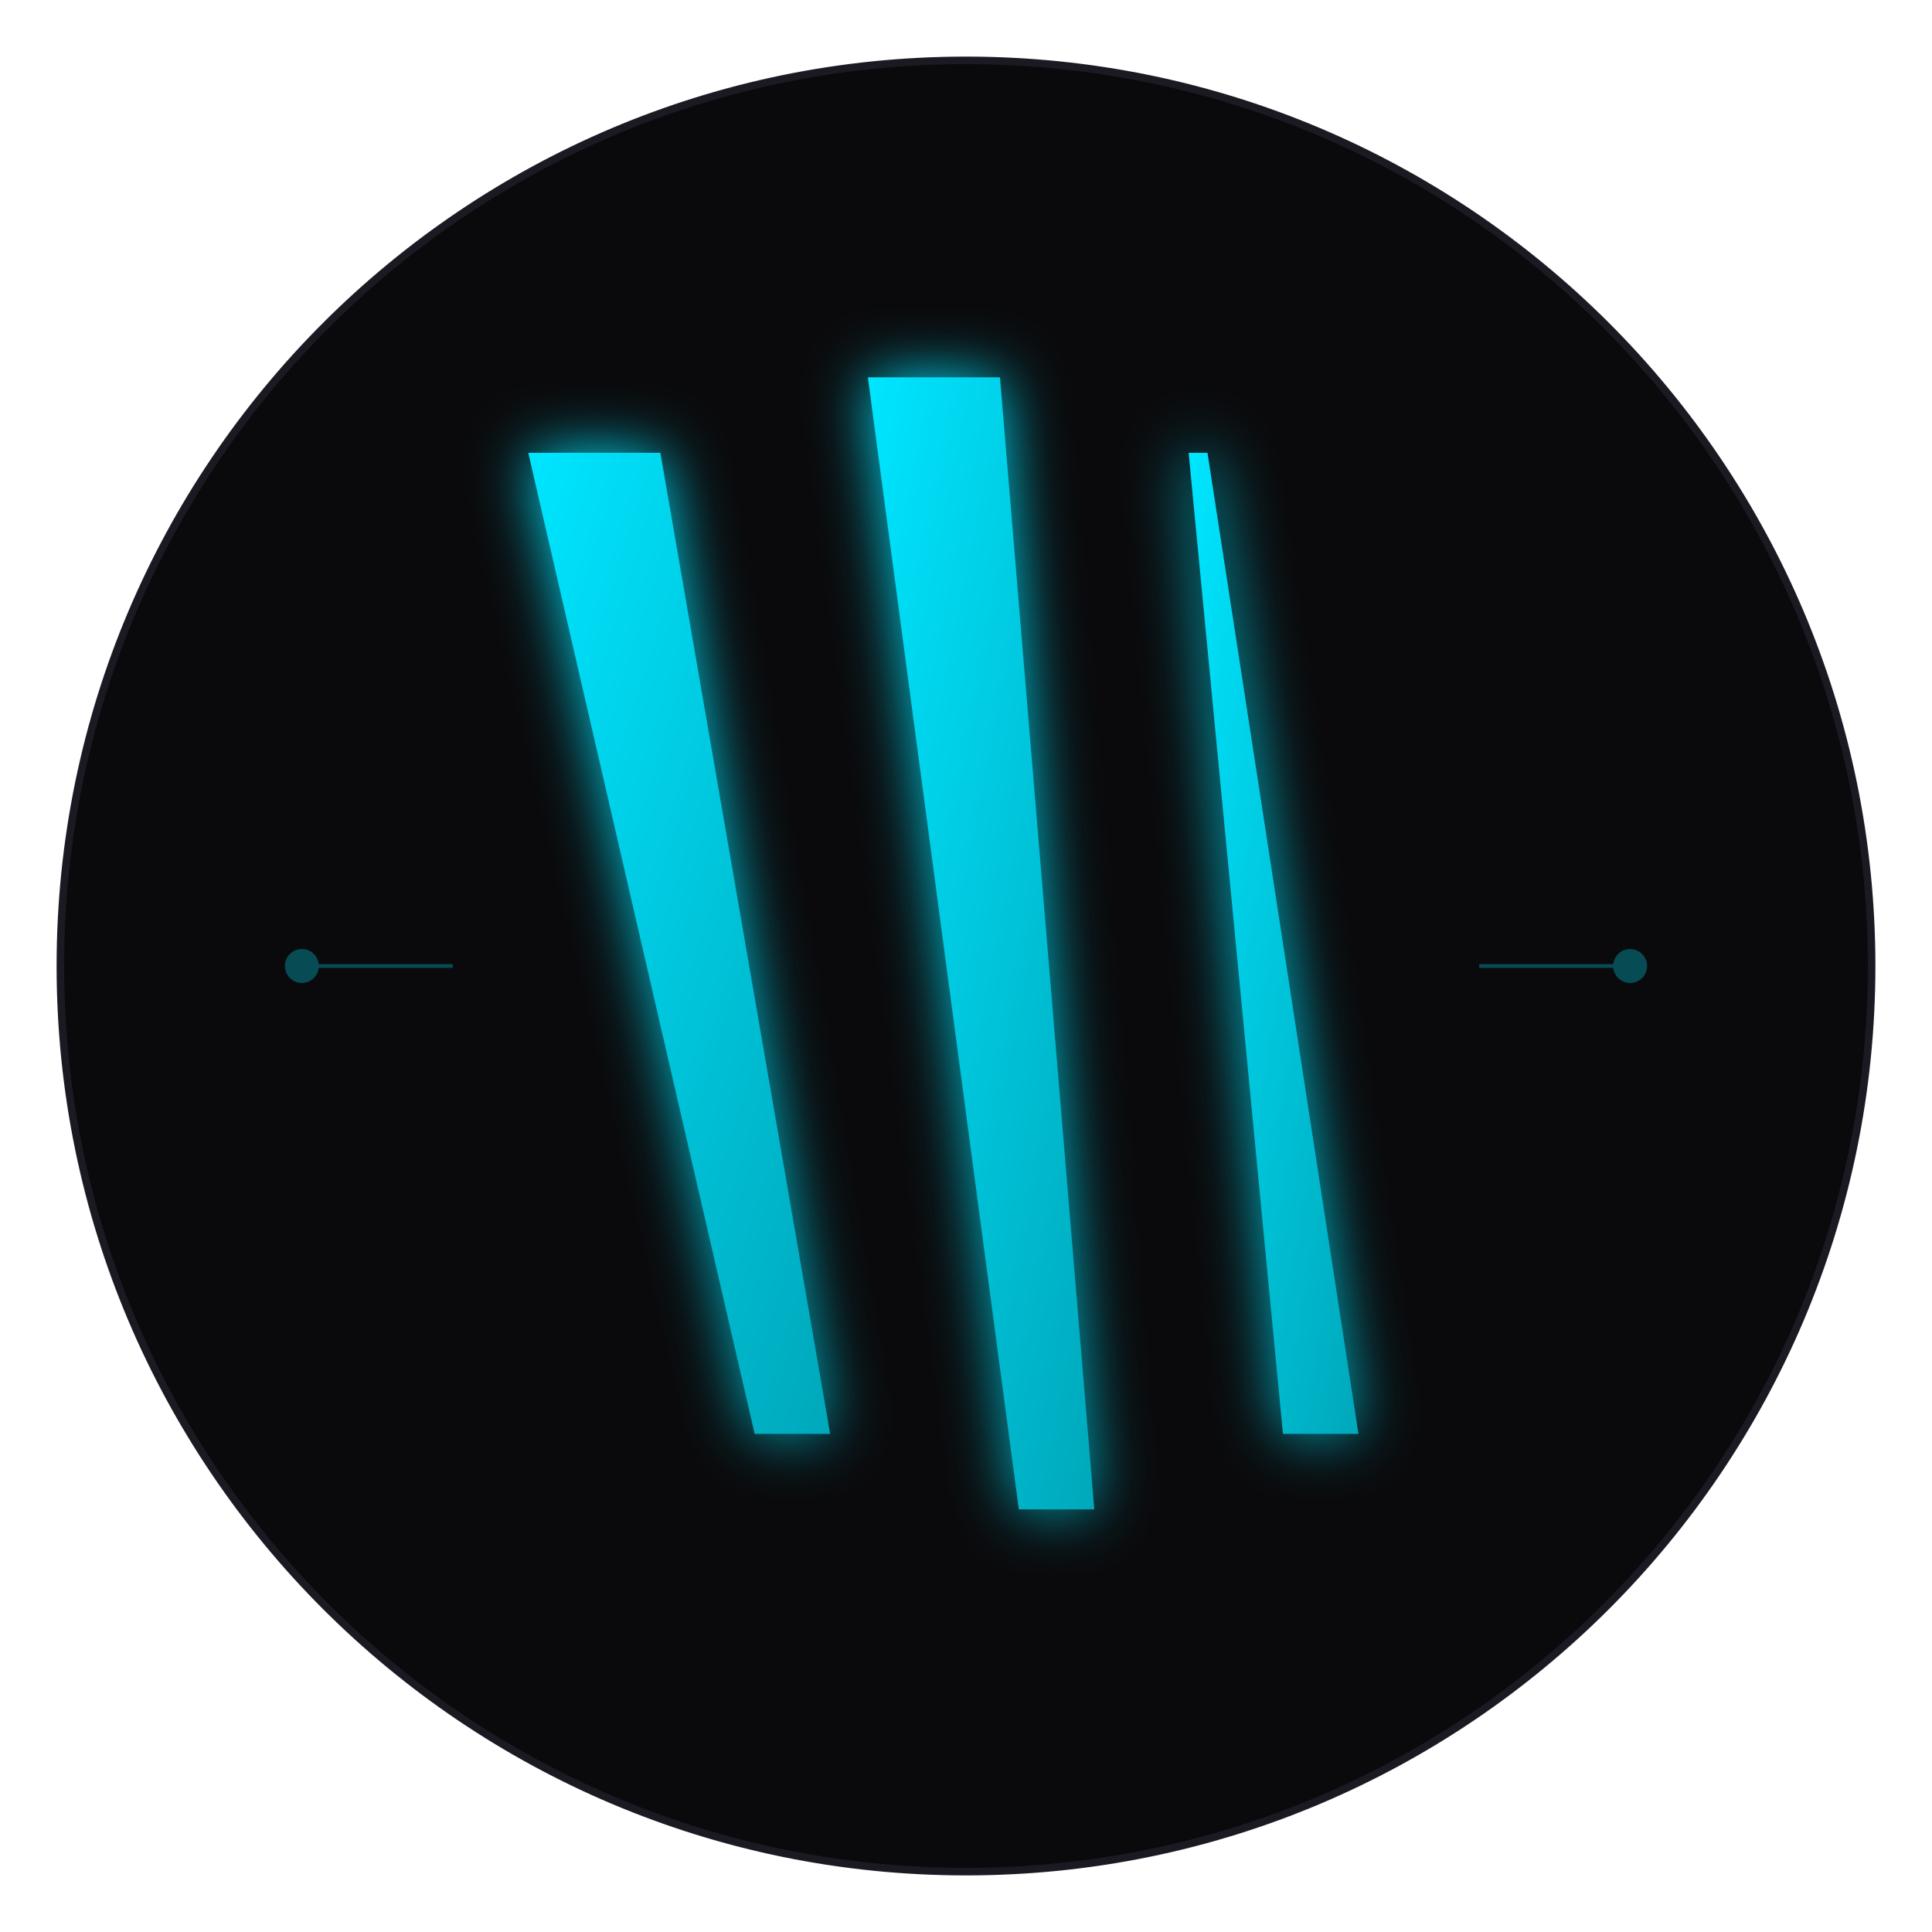
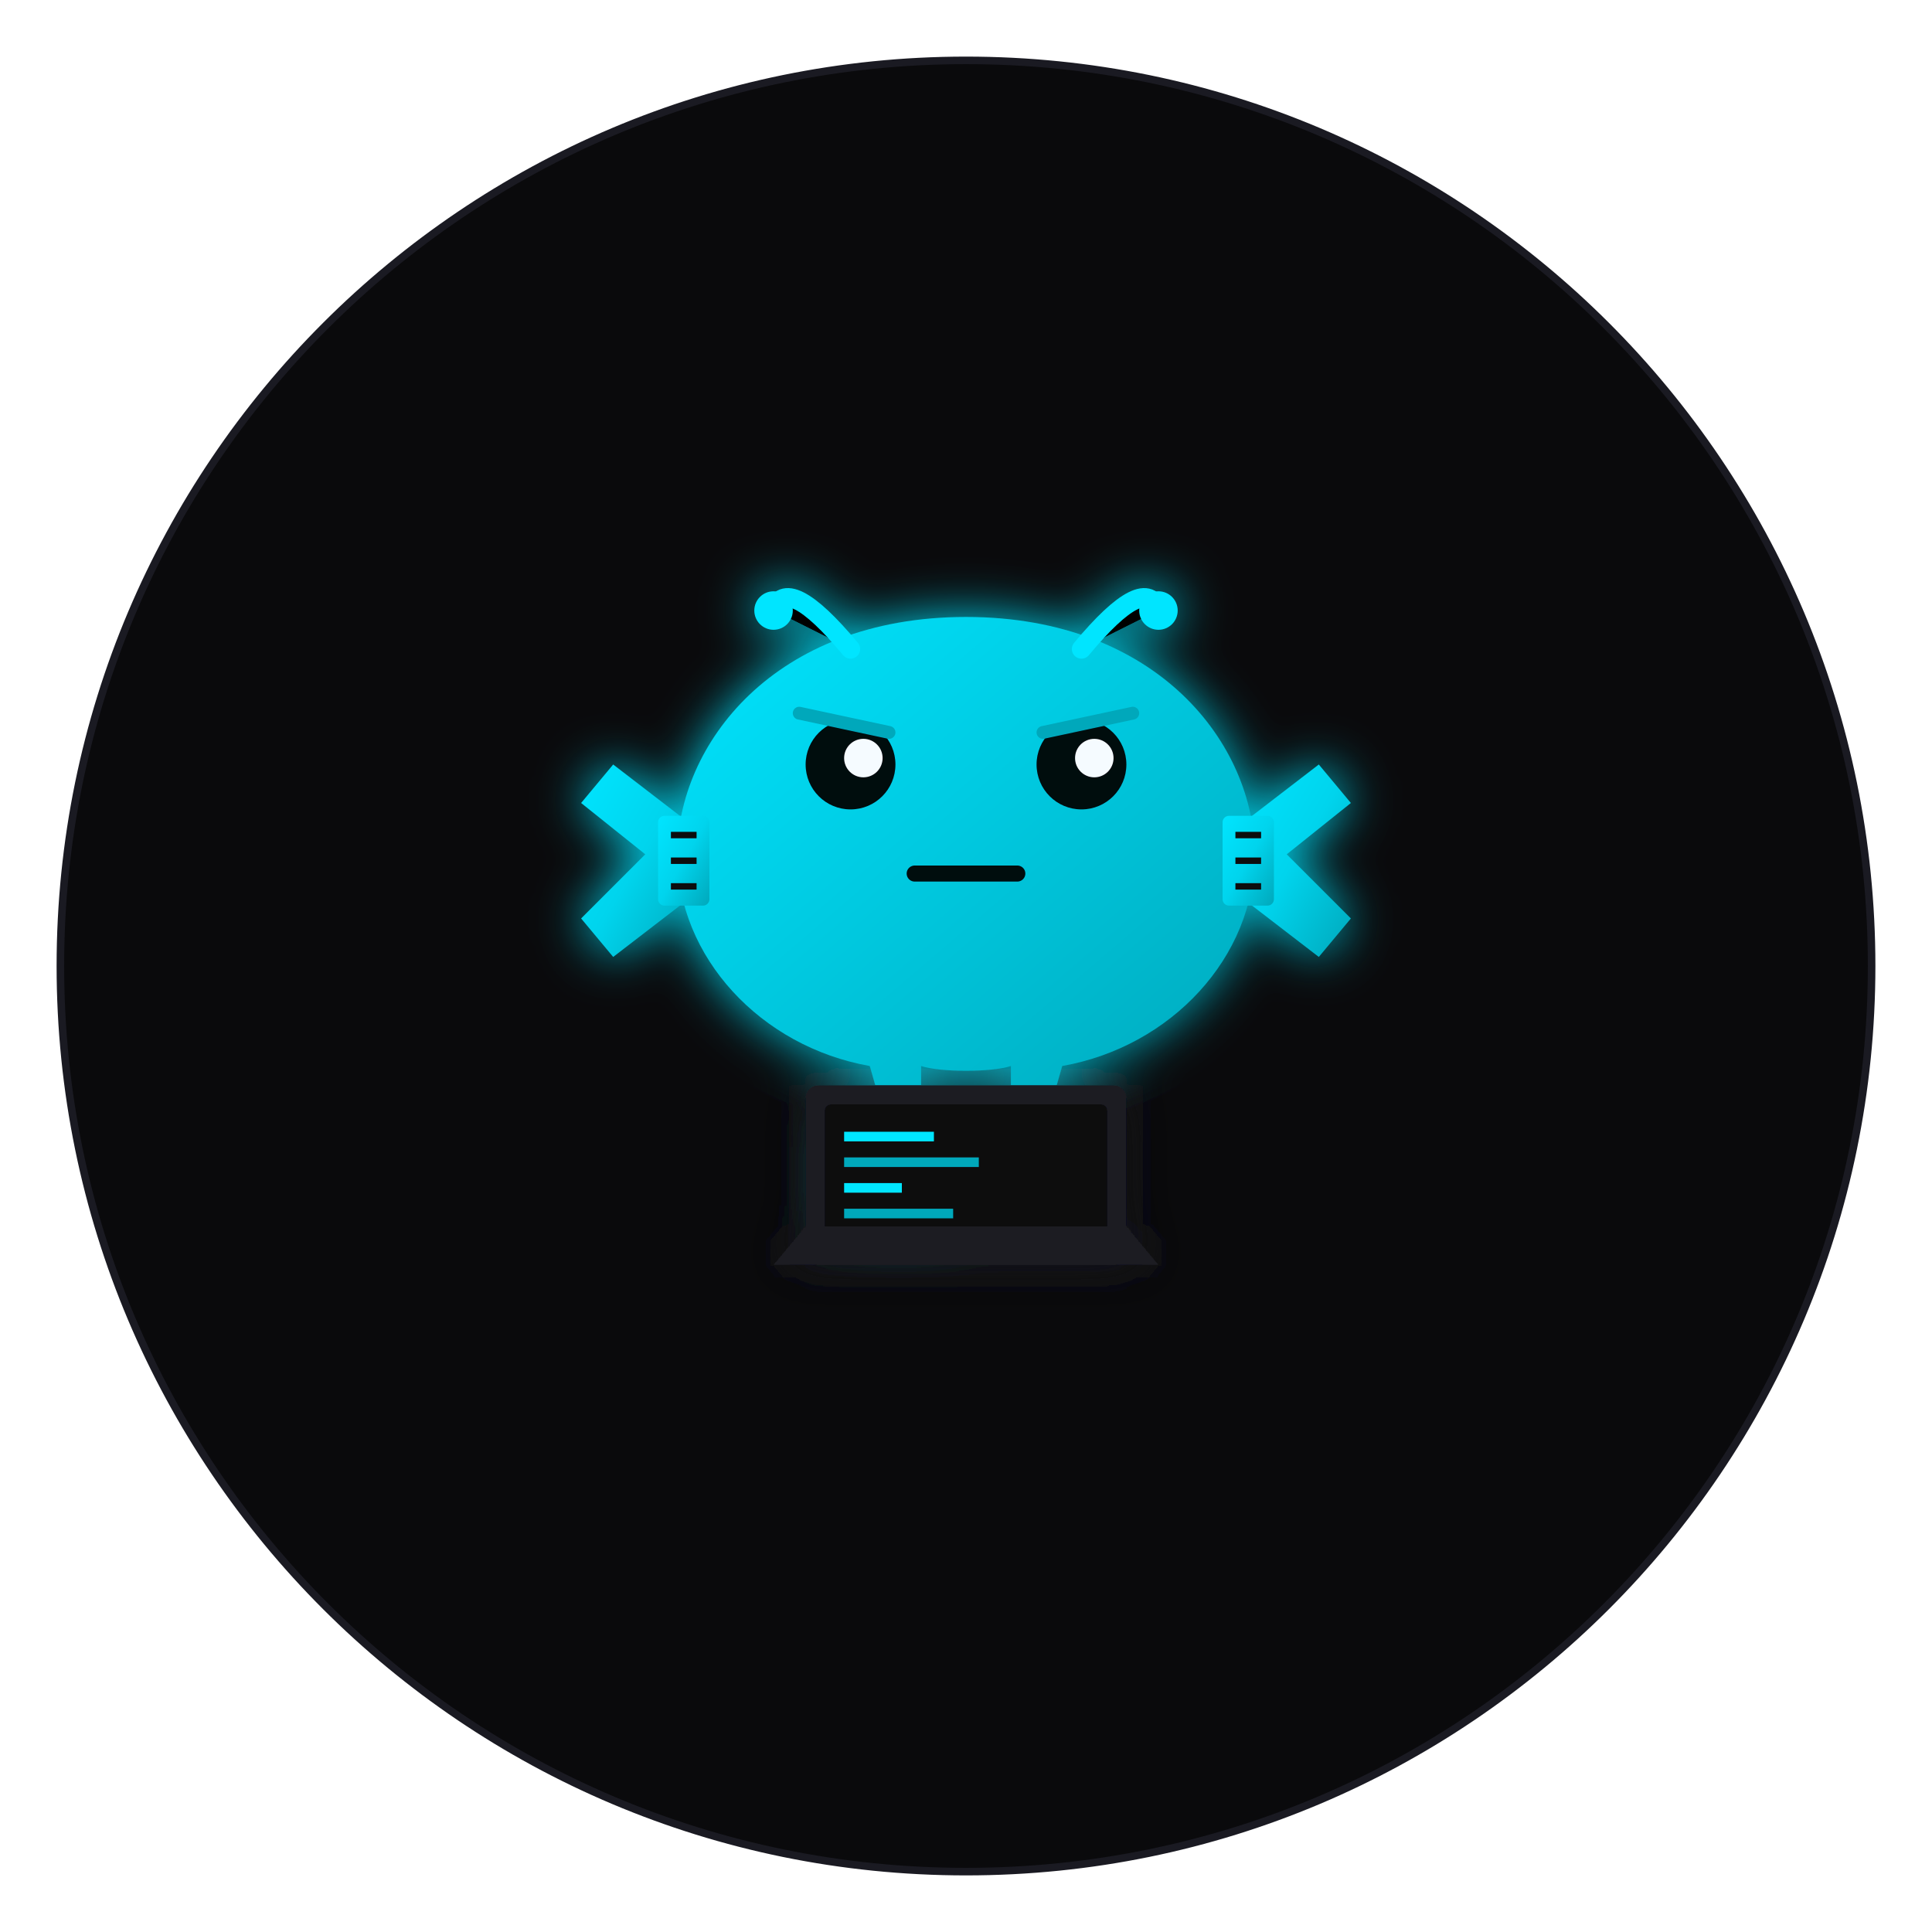
<svg xmlns="http://www.w3.org/2000/svg" viewBox="0 0 512 512">
  <defs>
-     <linearGradient id="glowGrad" x1="0%" y1="0%" x2="100%" y2="100%">
-       <stop offset="0%" style="stop-color:#00e5ff;stop-opacity:1" />
-       <stop offset="100%" style="stop-color:#00a8bb;stop-opacity:1" />
+     <linearGradient id="claw-gradient" x1="0%" y1="0%" x2="100%" y2="100%">
+       <stop offset="0%" stop-color="#00e5ff" />
+       <stop offset="100%" stop-color="#00a8bb" />
+     </linearGradient>
+     <linearGradient id="claw-metal" x1="0%" y1="0%" x2="100%" y2="100%">
+       <stop offset="0%" stop-color="#00e5ff" />
+       <stop offset="50%" stop-color="#00d4ed" />
+       <stop offset="100%" stop-color="#00a8bb" />
    </linearGradient>
    <filter id="glow">
-       <feGaussianBlur stdDeviation="8" result="coloredBlur" />
+       <feGaussianBlur stdDeviation="4" result="coloredBlur" />
      <feMerge>
        <feMergeNode in="coloredBlur" />
        <feMergeNode in="SourceGraphic" />
      </feMerge>
    </filter>
  </defs>
  <circle cx="256" cy="256" r="240" fill="#0a0a0c" />
  <circle cx="256" cy="256" r="240" fill="none" stroke="#1a1a22" stroke-width="2" />
-   <g filter="url(#glow)">
-     <path d="M140 120 L200 380 L220 380 L175 120 Z" fill="url(#glowGrad)" />
-     <path d="M230 100 L270 400 L290 400 L265 100 Z" fill="url(#glowGrad)" />
-     <path d="M320 120 L360 380 L340 380 L315 120 Z" fill="url(#glowGrad)" />
-   </g>
-   <g stroke="#00e5ff" stroke-width="1" fill="none" opacity="0.3">
-     <line x1="80" y1="256" x2="120" y2="256" />
-     <line x1="392" y1="256" x2="432" y2="256" />
-     <circle cx="80" cy="256" r="4" fill="#00e5ff" />
-     <circle cx="432" cy="256" r="4" fill="#00e5ff" />
+   <g filter="url(#glow)" transform="translate(256, 240) scale(1.7) translate(-60, -60)">
+     <path d="M60 15 C30 15 15 35 15 52 C15 68 28 82 45 85 L47 92 L53 92 L53 85 C56 86 64 86 67 85 L67 92 L73 92 L75 85 C92 82 105 68 105 52 C105 35 90 15 60 15Z" fill="url(#claw-gradient)" />
+     <g>
+       <path d="M18 48 L5 38 L0 44 L10 52 L0 62 L5 68 L18 58 Z" fill="url(#claw-metal)" />
+       <rect x="12" y="46" width="8" height="14" rx="1" fill="url(#claw-metal)" />
+       <line x1="14" y1="49" x2="18" y2="49" stroke="#0a0a0c" stroke-width="1" />
+       <line x1="14" y1="53" x2="18" y2="53" stroke="#0a0a0c" stroke-width="1" />
+       <line x1="14" y1="57" x2="18" y2="57" stroke="#0a0a0c" stroke-width="1" />
+     </g>
+     <g>
+       <path d="M102 48 L115 38 L120 44 L110 52 L120 62 L115 68 L102 58 Z" fill="url(#claw-metal)" />
+       <rect x="100" y="46" width="8" height="14" rx="1" fill="url(#claw-metal)" />
+       <line x1="102" y1="49" x2="106" y2="49" stroke="#0a0a0c" stroke-width="1" />
+       <line x1="102" y1="53" x2="106" y2="53" stroke="#0a0a0c" stroke-width="1" />
+       <line x1="102" y1="57" x2="106" y2="57" stroke="#0a0a0c" stroke-width="1" />
+     </g>
+     <path d="M42 20 Q32 8 30 14" stroke="#00e5ff" stroke-width="3" stroke-linecap="round" />
+     <path d="M78 20 Q88 8 90 14" stroke="#00e5ff" stroke-width="3" stroke-linecap="round" />
+     <circle cx="30" cy="14" r="3" fill="#00e5ff" />
+     <circle cx="90" cy="14" r="3" fill="#00e5ff" />
+     <circle cx="42" cy="38" r="7" fill="#050810" />
+     <circle cx="78" cy="38" r="7" fill="#050810" />
+     <circle cx="44" cy="37" r="3" fill="#f5fbff" />
+     <circle cx="80" cy="37" r="3" fill="#f5fbff" />
+     <path d="M34 30 L48 33" stroke="#00a8bb" stroke-width="2" stroke-linecap="round" />
+     <path d="M86 30 L72 33" stroke="#00a8bb" stroke-width="2" stroke-linecap="round" />
+     <line x1="52" y1="55" x2="68" y2="55" stroke="#050810" stroke-width="2.5" stroke-linecap="round" />
+     <g>
+       <rect x="35" y="88" width="50" height="28" rx="2" fill="#1a1a22" />
+       <rect x="38" y="91" width="44" height="22" rx="1" fill="#0a0a0c" />
+       <line x1="41" y1="96" x2="55" y2="96" stroke="#00e5ff" stroke-width="1.5" />
+       <line x1="41" y1="100" x2="62" y2="100" stroke="#00a8bb" stroke-width="1.5" />
+       <line x1="41" y1="104" x2="50" y2="104" stroke="#00e5ff" stroke-width="1.5" />
+       <line x1="41" y1="108" x2="58" y2="108" stroke="#00a8bb" stroke-width="1.5" />
+       <path d="M30 116 L35 110 L85 110 L90 116 Z" fill="#1a1a22" />
+     </g>
  </g>
</svg>
